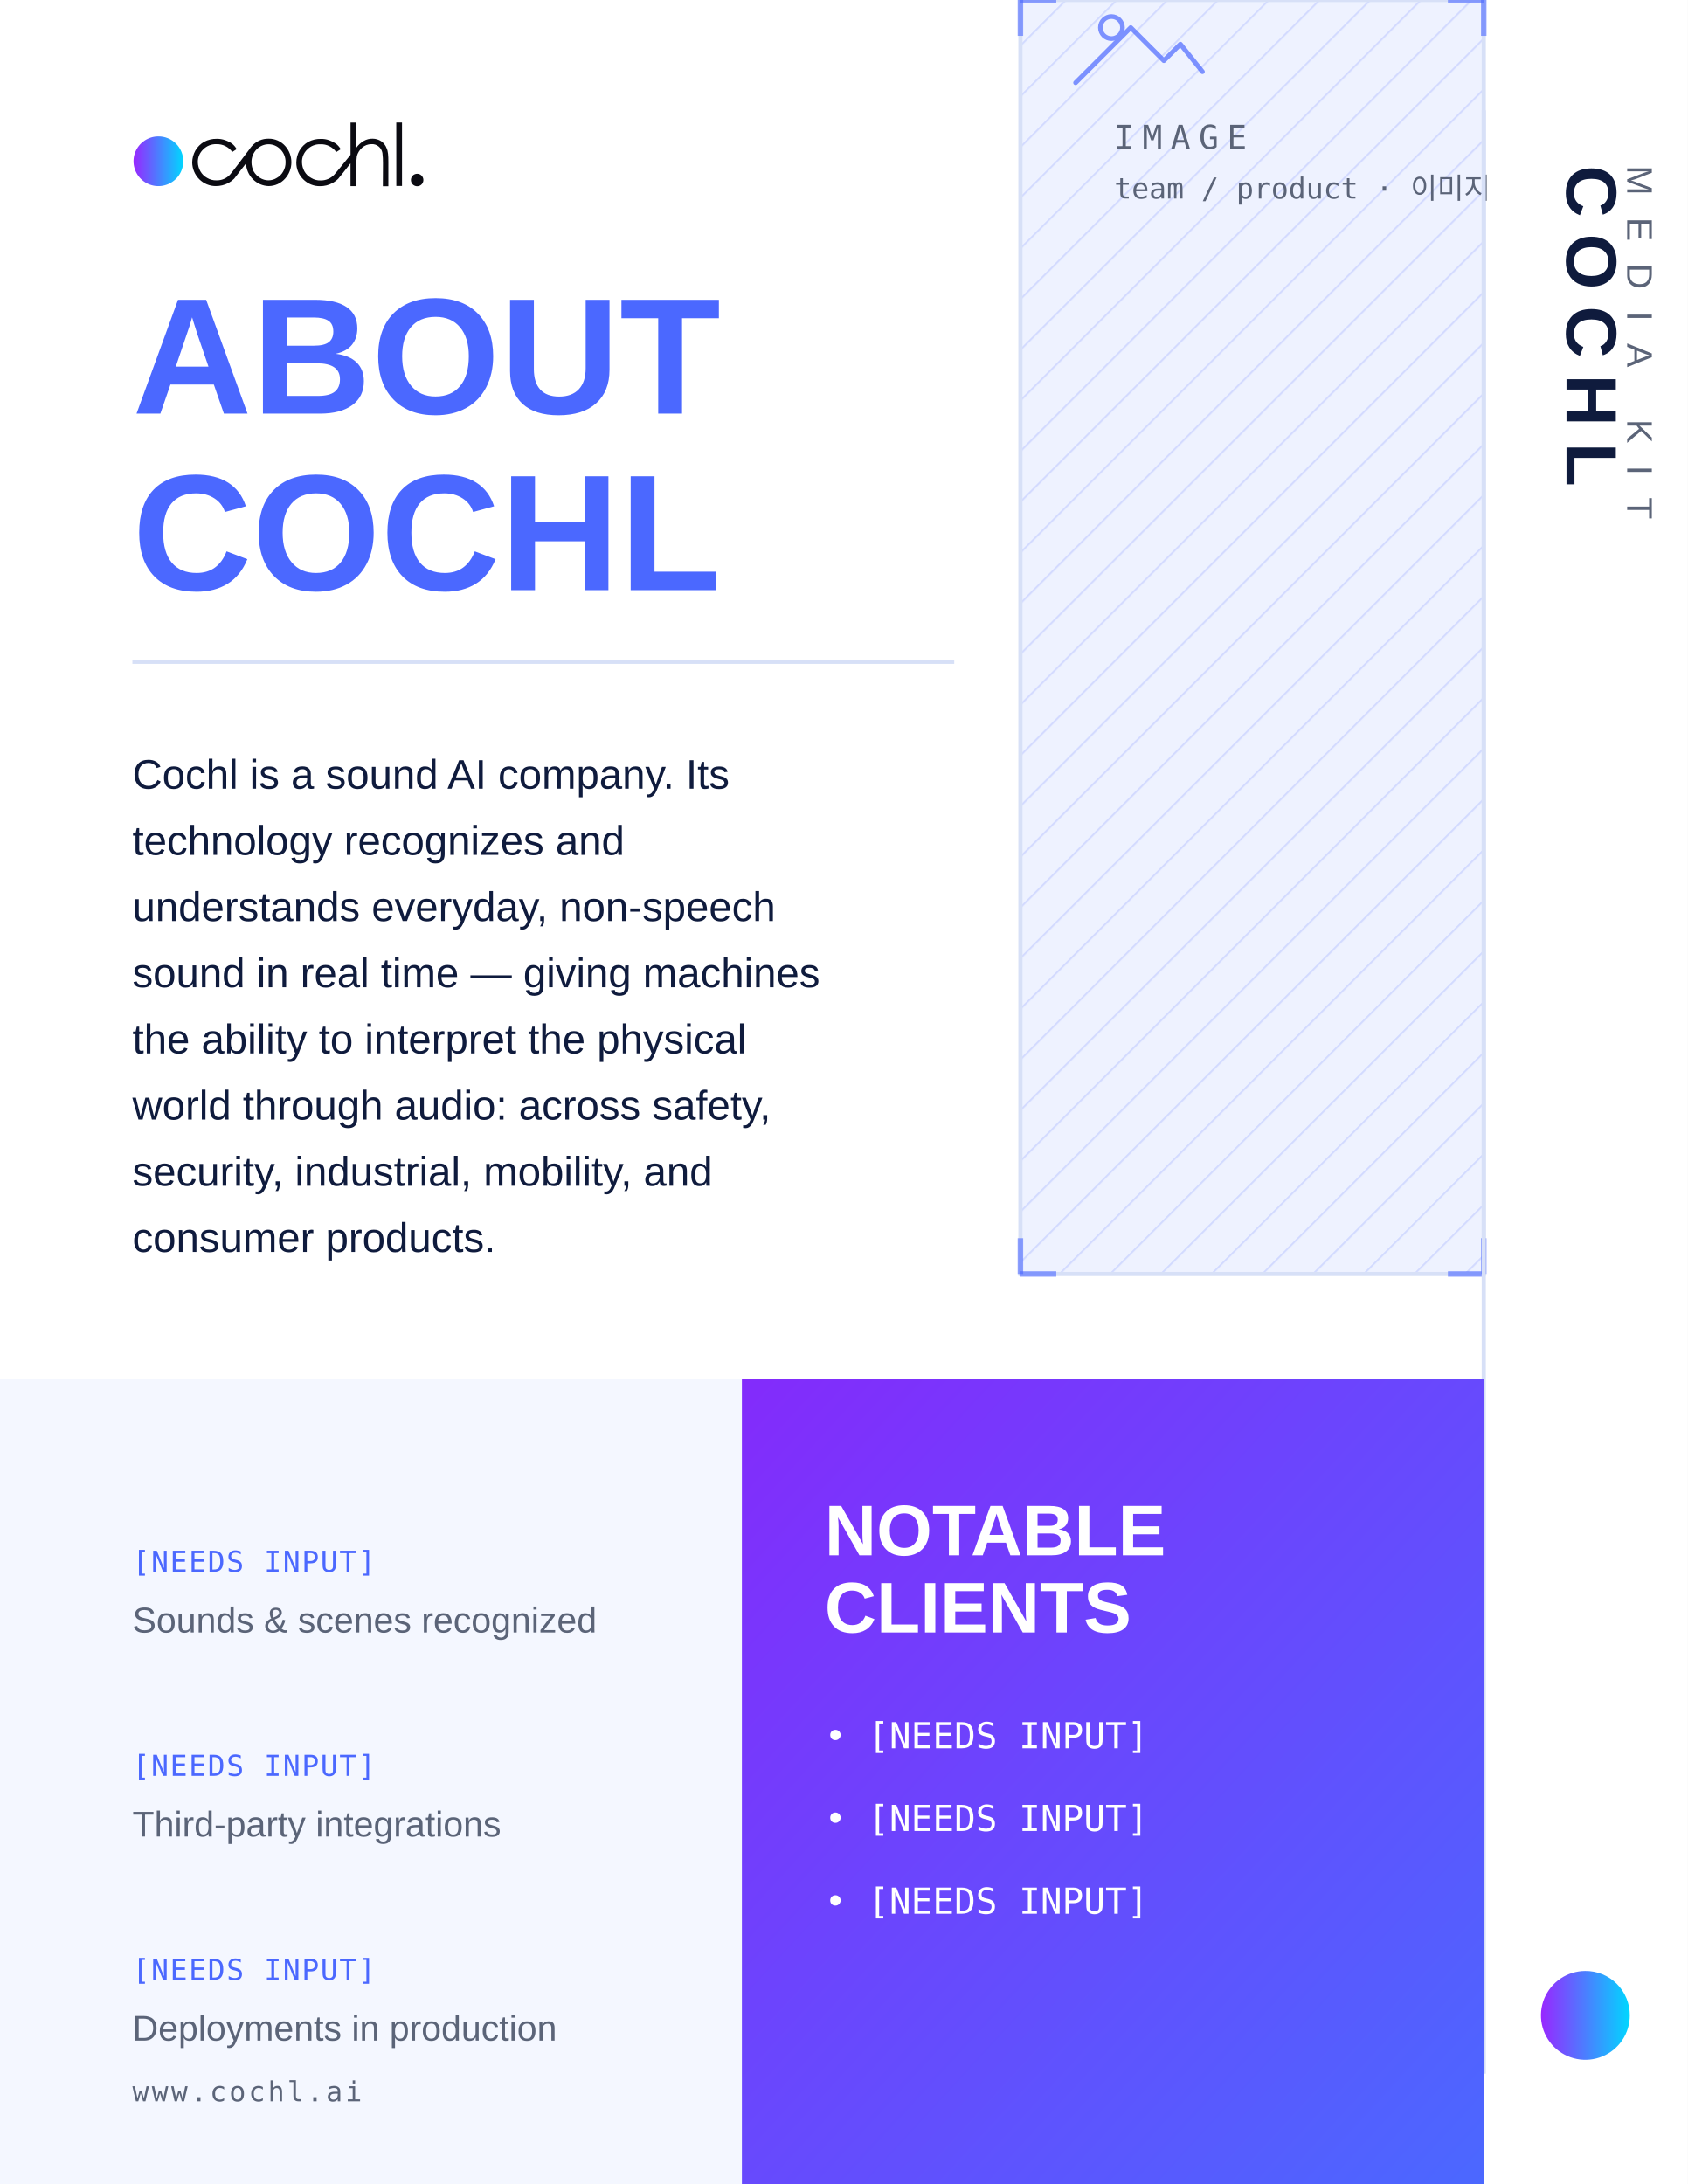
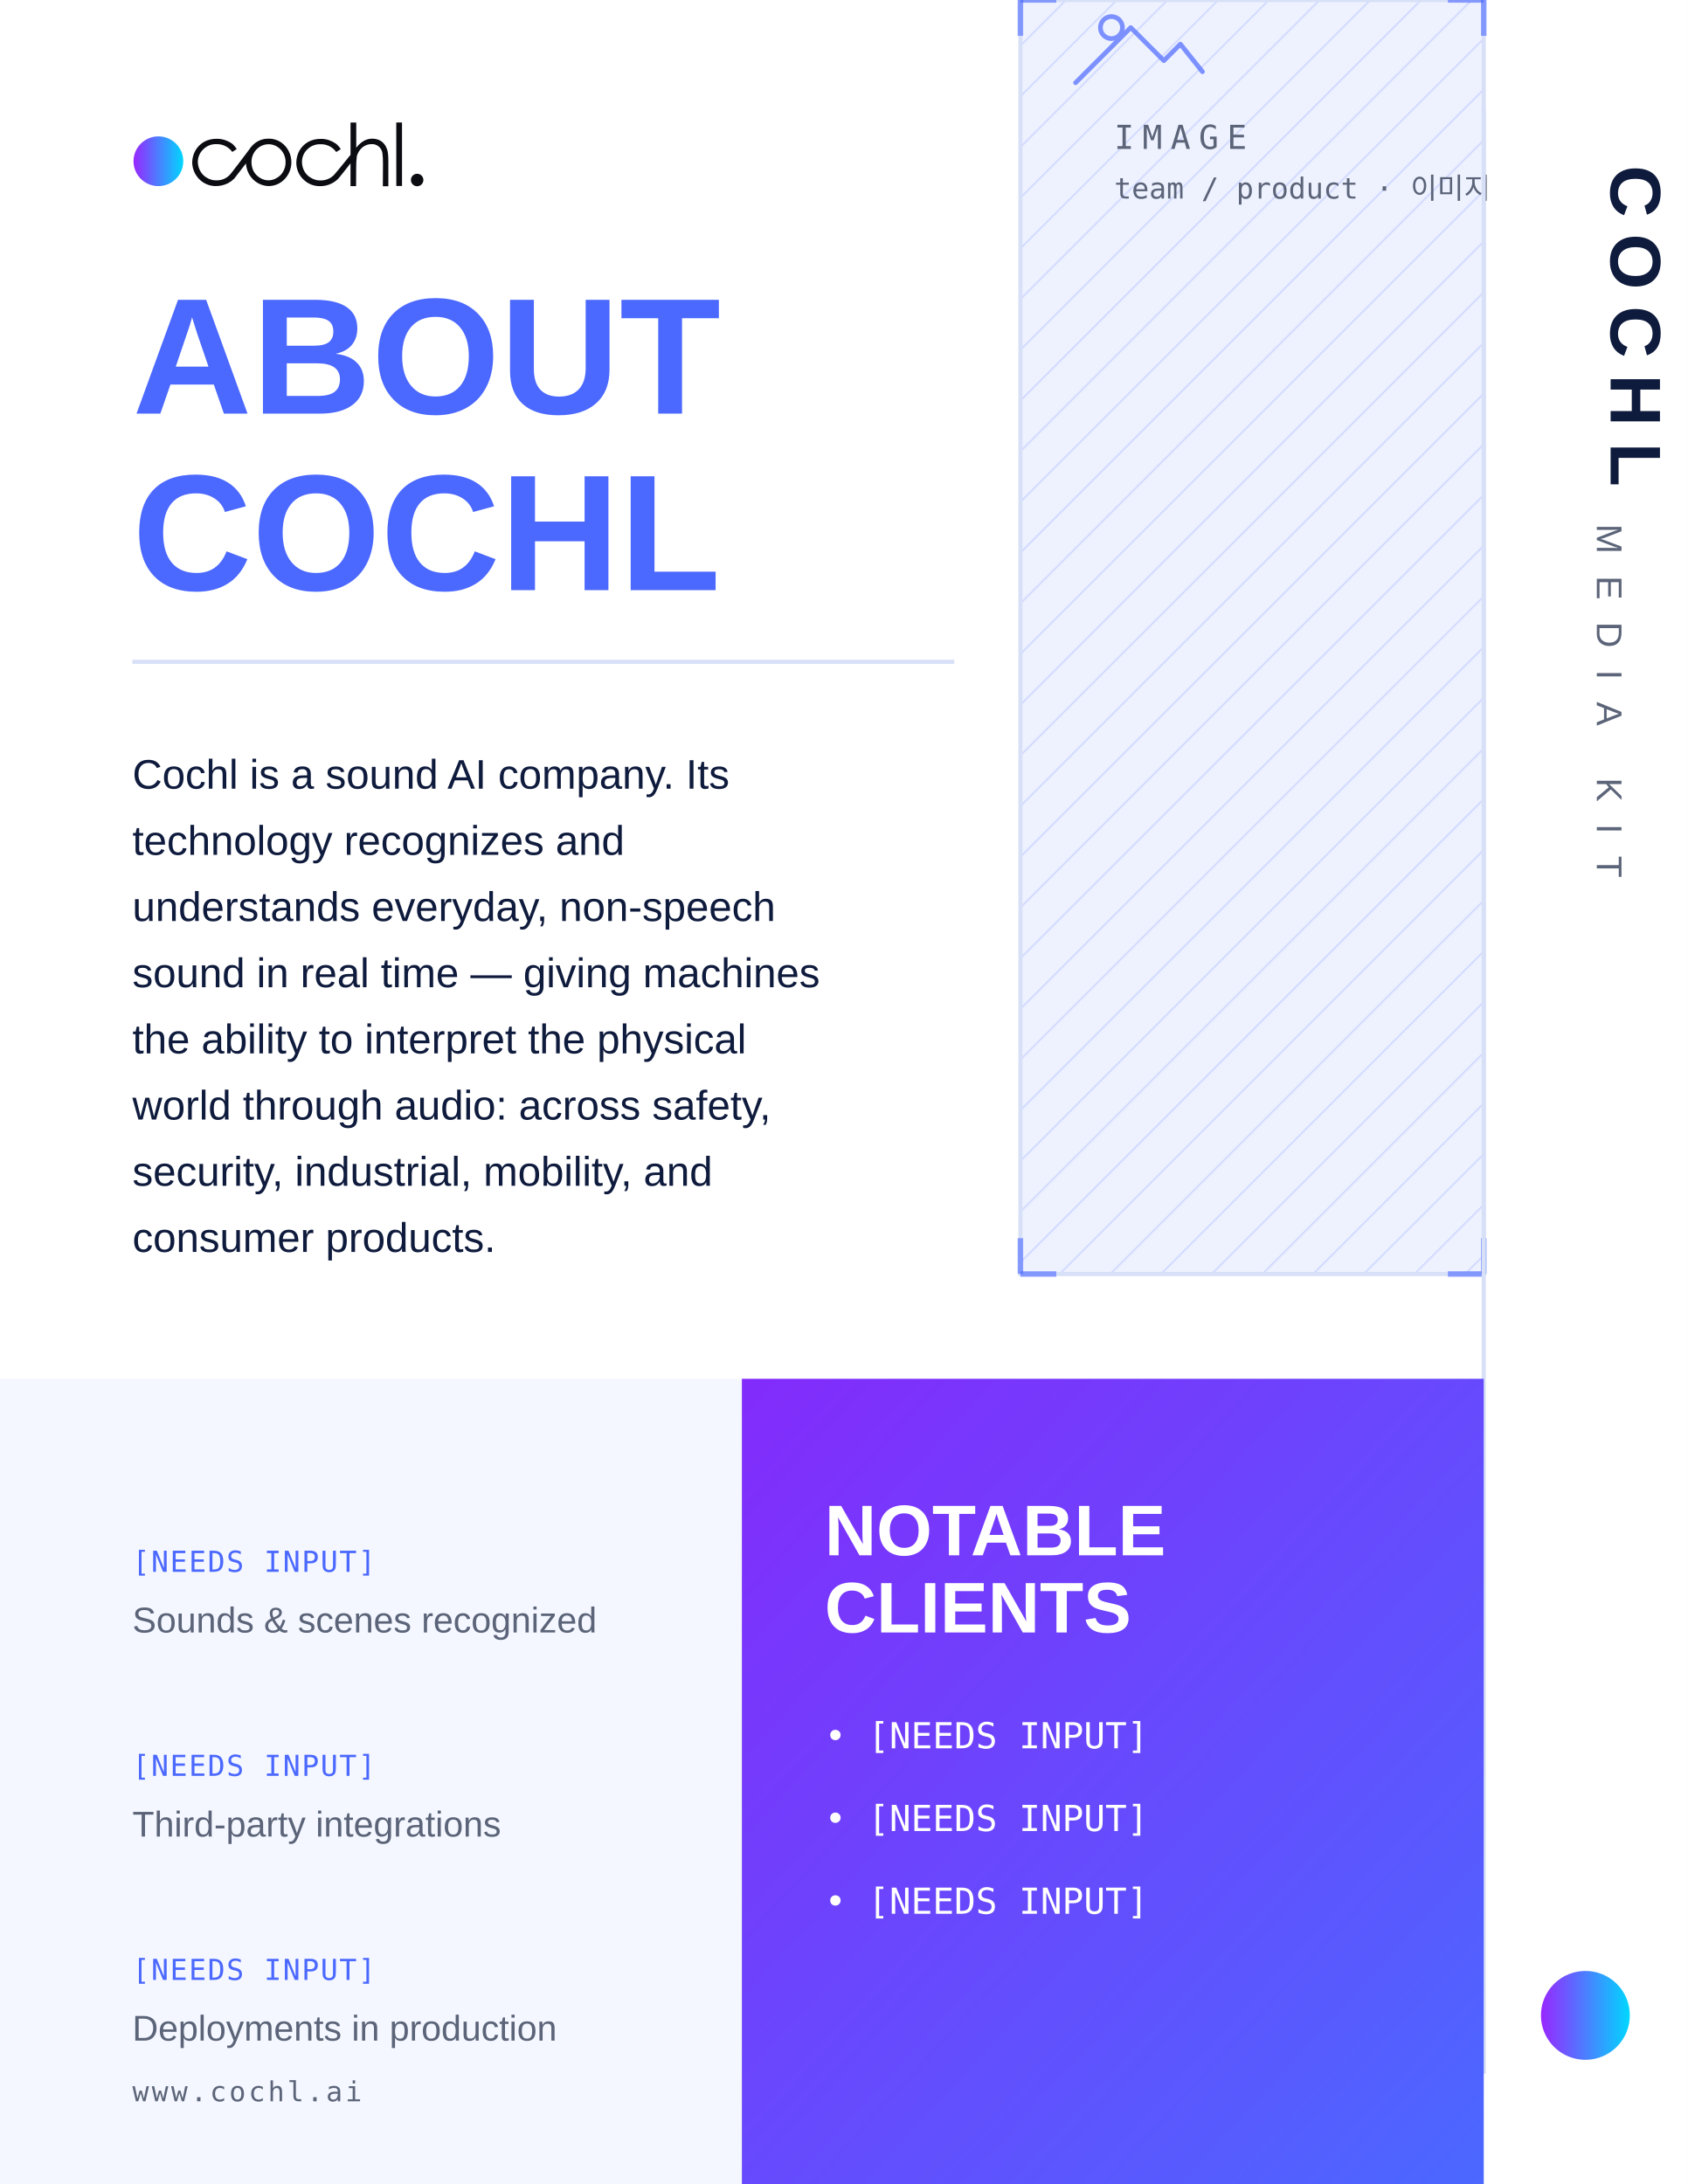
<svg xmlns="http://www.w3.org/2000/svg" width="612" height="792" viewBox="0 0 612 792">
  <defs>
    <linearGradient id="cg" x1="2" y1="69.5" x2="89.1" y2="69.5" gradientUnits="userSpaceOnUse">
      <stop stop-color="#9827FF" />
      <stop offset="0.5" stop-color="#4B7EFF" />
      <stop offset="1" stop-color="#00D7FF" />
    </linearGradient>
    <linearGradient id="ig" x1="0" y1="0" x2="1" y2="1">
      <stop stop-color="#832BFB" />
      <stop offset="1" stop-color="#4B68FF" />
    </linearGradient>
    <pattern id="hatch" width="13" height="13" patternUnits="userSpaceOnUse" patternTransform="rotate(45)">
      <line x1="0" y1="0" x2="0" y2="13" stroke="#4B68FF" stroke-opacity="0.16" stroke-width="1.4" />
    </pattern>
    <linearGradient id="scrim" x1="0" y1="0" x2="0" y2="1">
      <stop stop-color="#0F1B3D" stop-opacity="0.5" />
      <stop offset="1" stop-color="#0F1B3D" stop-opacity="0" />
    </linearGradient>
  </defs>
  <rect width="612" height="792" fill="#ffffff" />
  <g id="image-about">
    <rect x="370" y="0" width="168" height="462" fill="#EEF2FF" />
    <rect x="370" y="0" width="168" height="462" fill="url(#hatch)" />
    <rect x="370" y="0" width="168" height="462" fill="none" stroke="#D7E0F7" stroke-width="1.5" />
    <line x1="370" y1="13" x2="370" y2="0" stroke="#4B68FF" stroke-opacity="0.6" stroke-width="2" />
    <line x1="370" y1="0" x2="383" y2="0" stroke="#4B68FF" stroke-opacity="0.6" stroke-width="2" />
    <line x1="525" y1="0" x2="538" y2="0" stroke="#4B68FF" stroke-opacity="0.6" stroke-width="2" />
    <line x1="538" y1="0" x2="538" y2="13" stroke="#4B68FF" stroke-opacity="0.6" stroke-width="2" />
    <line x1="370" y1="449" x2="370" y2="462" stroke="#4B68FF" stroke-opacity="0.6" stroke-width="2" />
    <line x1="370" y1="462" x2="383" y2="462" stroke="#4B68FF" stroke-opacity="0.6" stroke-width="2" />
    <line x1="525" y1="462" x2="538" y2="462" stroke="#4B68FF" stroke-opacity="0.6" stroke-width="2" />
    <line x1="538" y1="462" x2="538" y2="449" stroke="#4B68FF" stroke-opacity="0.6" stroke-width="2" />
    <g transform="translate(412,16)" stroke="#4B68FF" stroke-width="1.7" fill="none" stroke-linecap="round" stroke-linejoin="round" opacity="0.7">
      <circle cx="-9" cy="-6" r="4" />
      <polyline points="-22,14 -2,-6 10,6 16,0 24,10" />
    </g>
    <text x="404" y="54" font-family="'IBM Plex Mono','SF Mono',monospace" font-size="12" font-weight="500" fill="#5B6478" text-anchor="start" letter-spacing="3">IMAGE</text>
    <text x="404" y="72" font-family="'IBM Plex Mono','SF Mono',monospace" font-size="10.5" font-weight="400" fill="#5B6478" text-anchor="start">team / product · 이미지</text>
  </g>
  <line x1="538" y1="40" x2="538" y2="752" stroke="#D7E0F7" stroke-width="1.5" />
-   <text transform="translate(568,60) rotate(90)" font-family="'IBM Plex Sans','Helvetica Neue',Arial,sans-serif" font-weight="800" font-size="26" letter-spacing="6" fill="#0F1B3D">COCHL</text>
-   <text transform="translate(590,60) rotate(90)" font-family="'IBM Plex Sans','Helvetica Neue',Arial,sans-serif" font-weight="400" font-size="13" letter-spacing="8" fill="#5B6478">MEDIA KIT</text>
+   <text transform="translate(584,60) rotate(90)" font-family="'IBM Plex Sans','Helvetica Neue',Arial,sans-serif" font-weight="800" font-size="26" letter-spacing="6" fill="#0F1B3D">COCHL</text>
+   <text transform="translate(579,190) rotate(90)" font-family="'IBM Plex Sans','Helvetica Neue',Arial,sans-serif" font-weight="400" font-size="13" letter-spacing="8" fill="#5B6478">MEDIA KIT</text>
  <g id="logo" transform="translate(48,44) scale(0.2068966)">
    <path d="M89.175 69.924C89.181 78.536 86.636 86.956 81.861 94.123C77.085 101.289 70.294 106.881 62.344 110.191C54.394 113.502 45.641 114.383 37.191 112.724C28.74 111.065 20.971 106.94 14.862 100.87C8.754 94.799 4.581 87.055 2.869 78.615C1.158 70.175 1.985 61.417 5.246 53.447C8.508 45.477 14.057 38.651 21.194 33.832C28.331 29.012 36.736 26.415 45.347 26.367C51.098 26.303 56.804 27.384 62.132 29.547C67.461 31.71 72.306 34.912 76.385 38.966C80.464 43.02 83.696 47.845 85.891 53.16C88.087 58.475 89.204 64.174 89.175 69.924Z" fill="url(#cg)" />
    <path d="M436.064 34.816C431.563 31.893 426.339 30.356 421.012 30.388C415.608 30.255 410.269 31.606 405.545 34.301C400.336 37.318 395.826 41.457 392.327 46.433V2.152H382.331V58.716C371.271 72.425 354.799 92.776 353.764 93.565C350.651 96.817 346.923 99.385 342.81 101.111C338.697 102.837 334.284 103.685 329.84 103.604C324.049 103.813 318.325 102.284 313.368 99.206C308.422 96.632 304.312 92.638 301.539 87.711C298.821 82.859 297.336 77.383 297.221 71.788C297.104 67.569 297.873 63.373 299.475 59.485C301.077 55.597 303.475 52.108 306.507 49.253C309.563 46.178 313.204 43.783 317.204 42.217C321.203 40.651 325.475 39.949 329.751 40.154C335.075 39.946 340.367 41.081 345.162 43.461C349.957 45.841 354.11 49.392 357.254 53.803L365.179 48.829C362.977 45.079 360.108 41.787 356.721 39.123C353.01 36.564 348.982 34.524 344.744 33.057C340.086 31.411 335.179 30.63 330.254 30.752C322.627 30.584 315.078 32.355 308.282 35.908C301.88 39.524 296.532 44.82 292.786 51.255C289.253 57.673 287.361 64.904 287.285 72.273C287.248 77.723 288.293 83.123 290.357 88.144C292.421 93.166 295.461 97.704 299.292 101.481C303.226 105.466 307.905 108.595 313.048 110.68C318.19 112.765 323.691 113.762 329.219 113.612C336.538 113.664 343.758 111.872 350.245 108.396C354.069 106.343 357.593 103.75 360.714 100.692C361.66 99.843 373.164 85.254 382.272 73.638V113.612H392.031L392.208 82.282C392.078 75.124 392.473 67.966 393.391 60.87C395.025 55.094 398.261 49.93 402.706 46.008C407.18 42.144 412.827 39.999 418.676 39.942C423.206 39.567 427.71 40.933 431.312 43.775C434.914 46.617 437.356 50.732 438.164 55.319C438.933 61.352 439.269 67.434 439.169 73.517L438.962 113.764H448.603V71.03C448.603 59.869 448.041 52.226 445.646 47.312C443.801 42.224 440.451 37.855 436.064 34.816ZM238.609 30.388C233.091 30.28 227.614 31.391 222.552 33.647C217.49 35.903 212.961 39.249 209.273 43.46C207.64 45.272 206.156 47.22 204.837 49.284C195.965 61.233 172.307 92.412 171.065 93.413C168.032 96.698 164.357 99.29 160.28 101.02C156.204 102.75 151.817 103.579 147.407 103.452C141.579 103.66 135.817 102.133 130.817 99.054C125.979 96.403 121.955 92.423 119.195 87.559C116.415 82.724 114.868 77.248 114.7 71.636C114.634 67.405 115.446 63.207 117.083 59.322C118.72 55.437 121.143 51.953 124.193 49.102C127.244 46.029 130.88 43.635 134.875 42.069C138.869 40.503 143.136 39.8 147.407 40.003C152.754 39.809 158.066 40.95 162.888 43.327C167.71 45.704 171.896 49.247 175.087 53.651L182.776 48.677C180.663 44.926 177.861 41.63 174.525 38.972C170.755 36.384 166.655 34.343 162.341 32.906C157.686 31.29 152.794 30.51 147.881 30.601C140.254 30.44 132.707 32.211 125.908 35.757C119.524 39.385 114.188 44.679 110.442 51.103C106.874 57.513 104.942 64.742 104.823 72.122C105.033 83.213 109.497 93.772 117.247 101.511C124.997 109.249 135.408 113.543 146.224 113.461C153.779 113.503 161.236 111.716 167.99 108.244C171.782 106.183 175.275 103.59 178.37 100.54C179.109 99.752 189.666 86.013 199.07 73.79C199.595 84.299 203.962 94.218 211.301 101.571C218.64 108.924 228.412 113.169 238.668 113.461C244.12 113.473 249.515 112.317 254.505 110.066C259.496 107.815 263.973 104.518 267.649 100.389C274.634 92.694 278.559 82.598 278.652 72.085C278.745 61.573 274.999 51.405 268.152 43.582C264.451 39.321 259.894 35.935 254.793 33.657C249.693 31.38 244.171 30.264 238.609 30.388ZM264.426 87.65C261.905 92.425 258.096 96.353 253.454 98.963C248.974 101.876 243.78 103.422 238.476 103.422C233.172 103.422 227.977 101.876 223.497 98.963C218.971 96.198 215.198 92.307 212.526 87.65C210.084 82.734 208.779 77.306 208.711 71.788C208.64 67.609 209.388 63.458 210.912 59.581C212.436 55.705 214.705 52.182 217.583 49.223C220.333 46.364 223.606 44.089 227.213 42.528C230.821 40.967 234.693 40.15 238.609 40.124C242.525 40.115 246.403 40.916 250.011 42.48C253.619 44.043 256.882 46.337 259.605 49.223C262.503 52.168 264.784 55.688 266.309 59.568C267.835 63.447 268.572 67.606 268.477 71.788C268.589 77.359 267.186 82.852 264.426 87.65ZM462.561 113.249H472.527V2H462.472L462.561 113.249Z" fill="#0b0b12" />
    <circle cx="499.067" cy="102.831" r="10.933" fill="#0b0b12" />
  </g>
  <text x="48" y="150" font-family="'IBM Plex Sans','Helvetica Neue',Arial,sans-serif" font-size="60" font-weight="800" fill="#4B68FF">ABOUT</text>
  <text x="48" y="214" font-family="'IBM Plex Sans','Helvetica Neue',Arial,sans-serif" font-size="60" font-weight="800" fill="#4B68FF">COCHL</text>
  <line x1="48" y1="240" x2="346" y2="240" stroke="#D7E0F7" stroke-width="1.5" />
  <text x="48" y="286" font-family="'IBM Plex Sans','Helvetica Neue',Arial,sans-serif" font-size="15" font-weight="400" fill="#0F1B3D">Cochl is a sound AI company. Its</text>
  <text x="48" y="310" font-family="'IBM Plex Sans','Helvetica Neue',Arial,sans-serif" font-size="15" font-weight="400" fill="#0F1B3D">technology recognizes and</text>
  <text x="48" y="334" font-family="'IBM Plex Sans','Helvetica Neue',Arial,sans-serif" font-size="15" font-weight="400" fill="#0F1B3D">understands everyday, non-speech</text>
  <text x="48" y="358" font-family="'IBM Plex Sans','Helvetica Neue',Arial,sans-serif" font-size="15" font-weight="400" fill="#0F1B3D">sound in real time — giving machines</text>
  <text x="48" y="382" font-family="'IBM Plex Sans','Helvetica Neue',Arial,sans-serif" font-size="15" font-weight="400" fill="#0F1B3D">the ability to interpret the physical</text>
  <text x="48" y="406" font-family="'IBM Plex Sans','Helvetica Neue',Arial,sans-serif" font-size="15" font-weight="400" fill="#0F1B3D">world through audio: across safety,</text>
  <text x="48" y="430" font-family="'IBM Plex Sans','Helvetica Neue',Arial,sans-serif" font-size="15" font-weight="400" fill="#0F1B3D">security, industrial, mobility, and</text>
  <text x="48" y="454" font-family="'IBM Plex Sans','Helvetica Neue',Arial,sans-serif" font-size="15" font-weight="400" fill="#0F1B3D">consumer products.</text>
  <rect x="0" y="500" width="269" height="292" fill="#F4F7FF" />
  <rect x="269" y="500" width="269" height="292" fill="url(#ig)" />
  <text x="48" y="570" font-family="'IBM Plex Mono','SF Mono',monospace" font-size="10.5" font-weight="500" fill="#4B68FF" letter-spacing="0.5">[NEEDS INPUT]</text>
  <text x="48" y="592" font-family="'IBM Plex Sans','Helvetica Neue',Arial,sans-serif" font-size="13" font-weight="400" fill="#5B6478">Sounds &amp; scenes recognized</text>
  <text x="48" y="644" font-family="'IBM Plex Mono','SF Mono',monospace" font-size="10.5" font-weight="500" fill="#4B68FF" letter-spacing="0.5">[NEEDS INPUT]</text>
  <text x="48" y="666" font-family="'IBM Plex Sans','Helvetica Neue',Arial,sans-serif" font-size="13" font-weight="400" fill="#5B6478">Third-party integrations</text>
  <text x="48" y="718" font-family="'IBM Plex Mono','SF Mono',monospace" font-size="10.5" font-weight="500" fill="#4B68FF" letter-spacing="0.5">[NEEDS INPUT]</text>
  <text x="48" y="740" font-family="'IBM Plex Sans','Helvetica Neue',Arial,sans-serif" font-size="13" font-weight="400" fill="#5B6478">Deployments in production</text>
  <text x="299" y="564" font-family="'IBM Plex Sans','Helvetica Neue',Arial,sans-serif" font-size="26" font-weight="800" fill="#fff">NOTABLE</text>
  <text x="299" y="592" font-family="'IBM Plex Sans','Helvetica Neue',Arial,sans-serif" font-size="26" font-weight="800" fill="#fff">CLIENTS</text>
  <text x="299" y="634" font-family="'IBM Plex Mono','SF Mono',monospace" font-size="13" font-weight="400" fill="#fff">•  [NEEDS INPUT]</text>
  <text x="299" y="664" font-family="'IBM Plex Mono','SF Mono',monospace" font-size="13" font-weight="400" fill="#fff">•  [NEEDS INPUT]</text>
  <text x="299" y="694" font-family="'IBM Plex Mono','SF Mono',monospace" font-size="13" font-weight="400" fill="#fff">•  [NEEDS INPUT]</text>
  <g transform="translate(558,705) scale(0.3695652)">
    <path d="M89.175 69.924C89.181 78.536 86.636 86.956 81.861 94.123C77.085 101.289 70.294 106.881 62.344 110.191C54.394 113.502 45.641 114.383 37.191 112.724C28.74 111.065 20.971 106.94 14.862 100.87C8.754 94.799 4.581 87.055 2.869 78.615C1.158 70.175 1.985 61.417 5.246 53.447C8.508 45.477 14.057 38.651 21.194 33.832C28.331 29.012 36.736 26.415 45.347 26.367C51.098 26.303 56.804 27.384 62.132 29.547C67.461 31.71 72.306 34.912 76.385 38.966C80.464 43.02 83.696 47.845 85.891 53.16C88.087 58.475 89.204 64.174 89.175 69.924Z" fill="url(#cg)" />
  </g>
  <text x="48" y="762" font-family="'IBM Plex Mono','SF Mono',monospace" font-size="10" font-weight="400" fill="#5B6478" letter-spacing="1">www.cochl.ai</text>
</svg>
